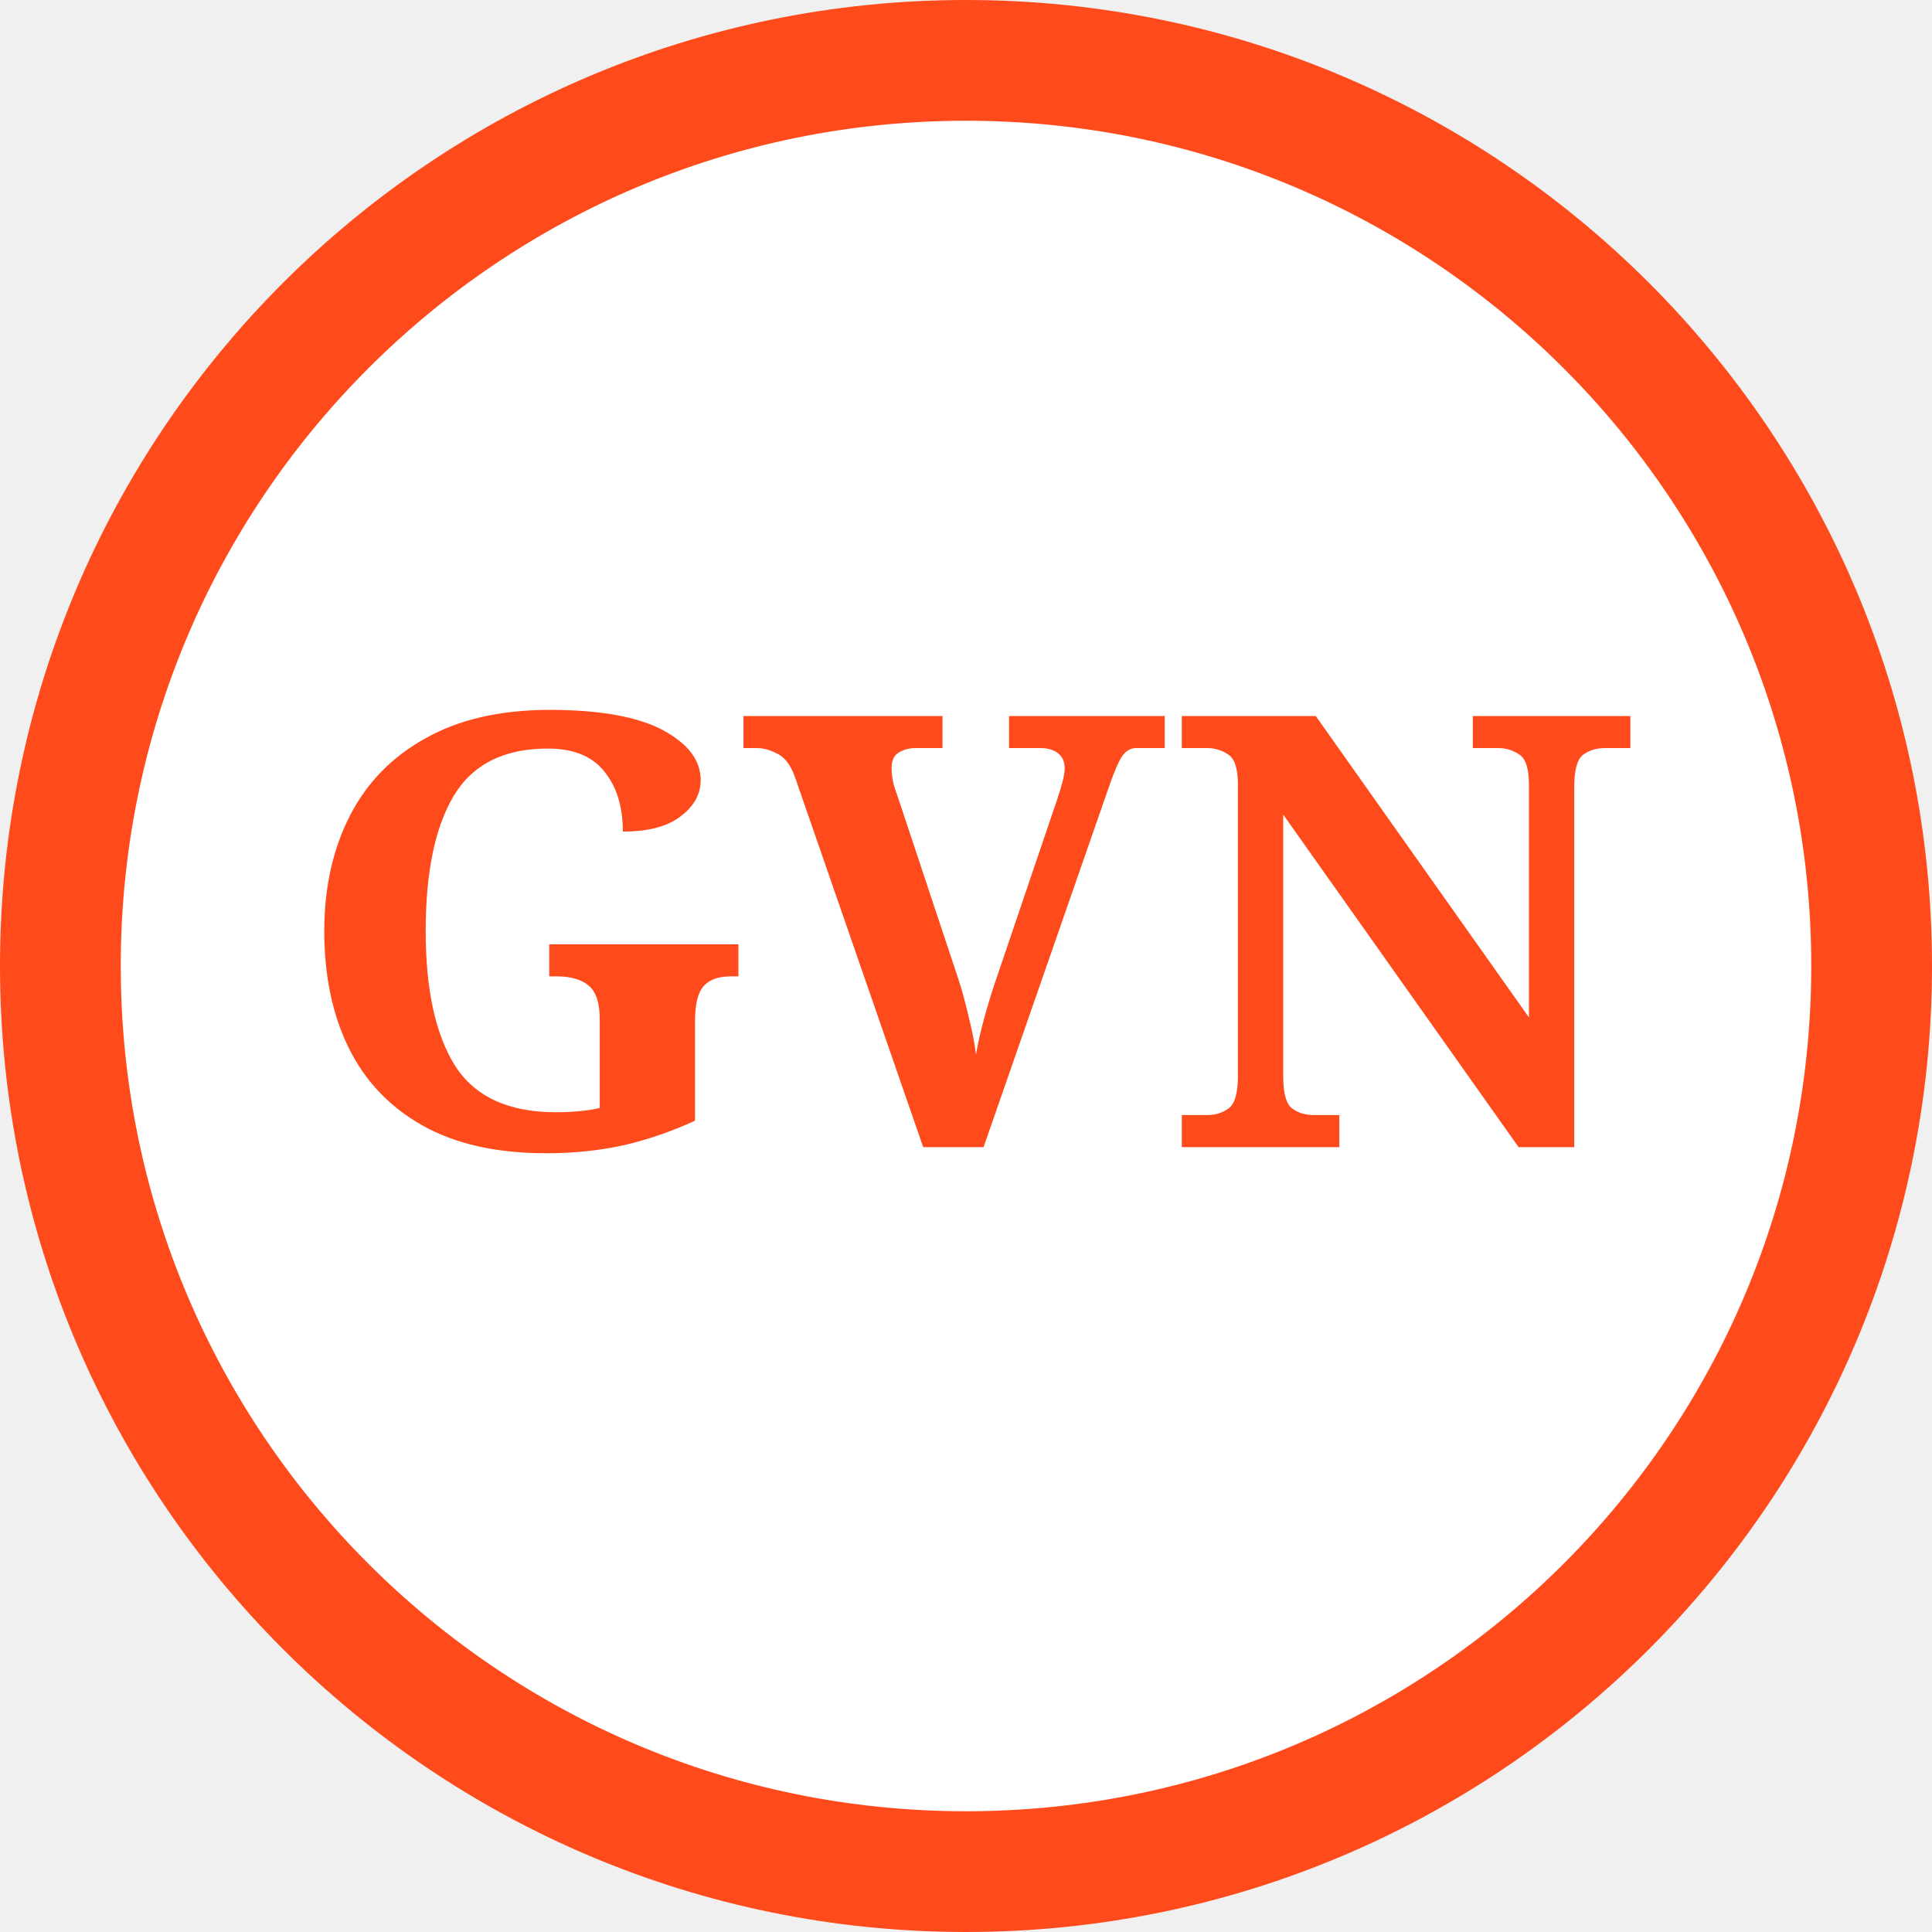
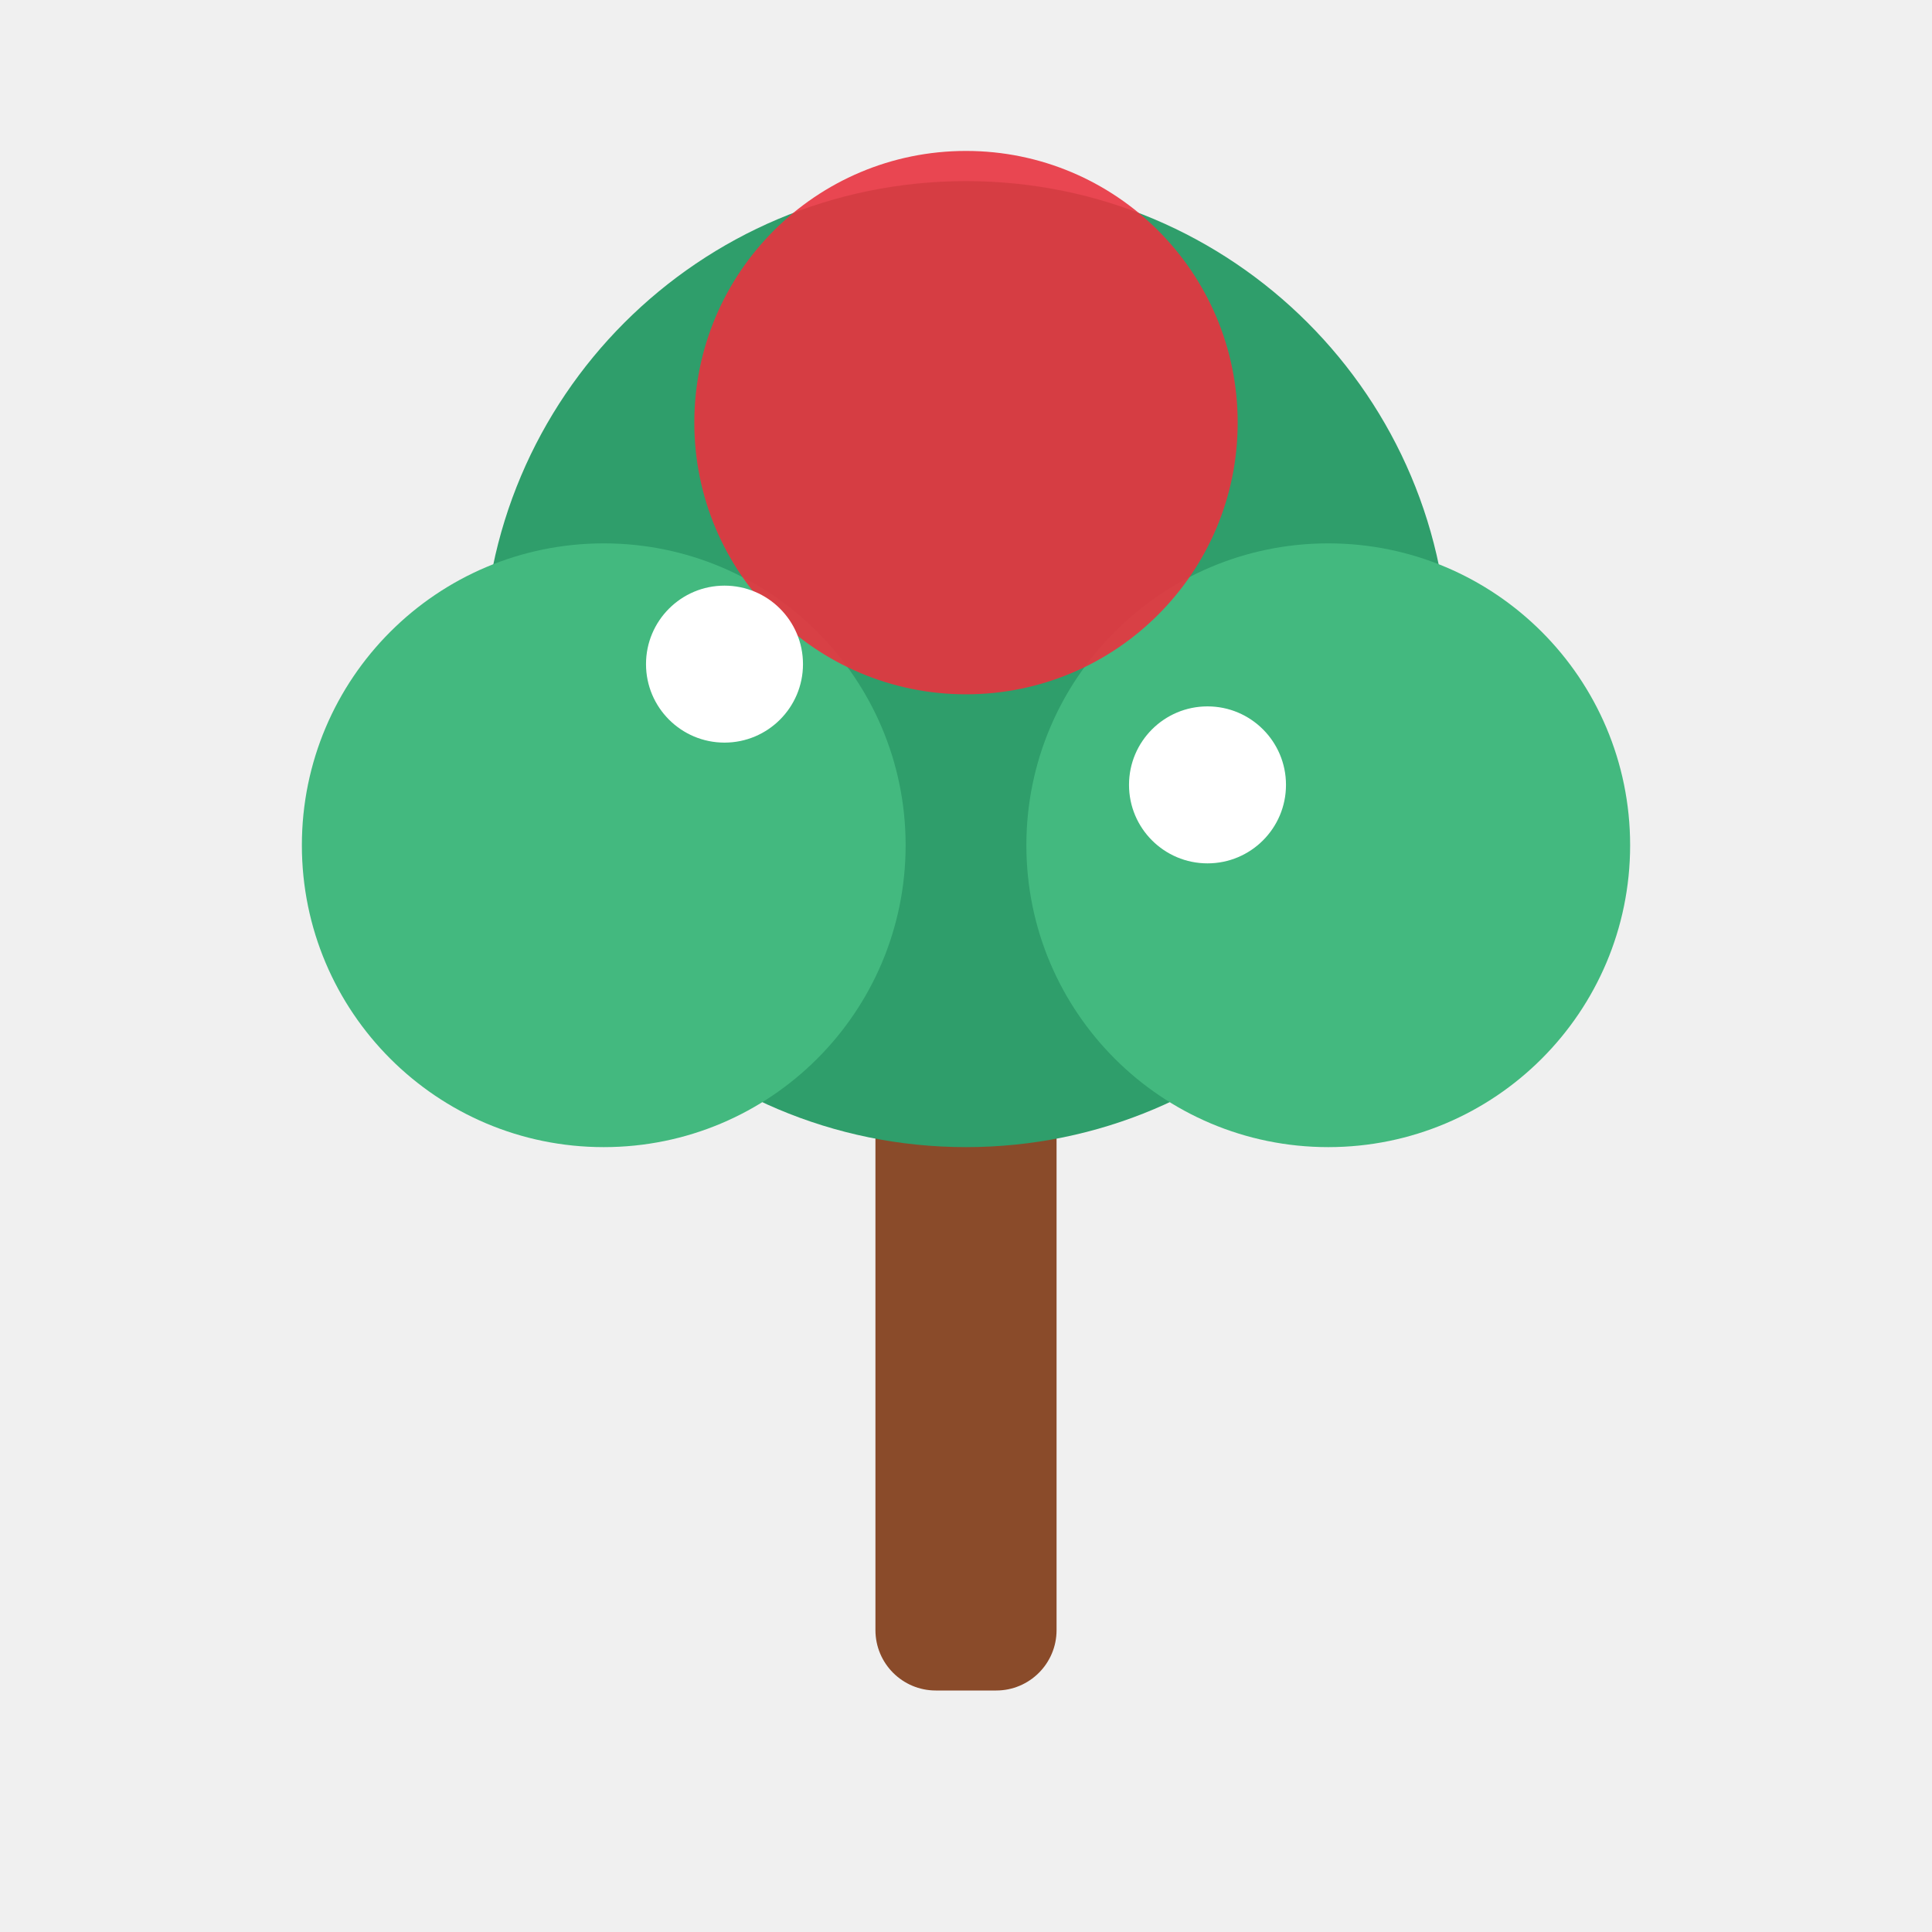
<svg xmlns="http://www.w3.org/2000/svg" viewBox="0 0 64 64">
-   <circle cx="32" cy="32" r="30" fill="#fff" stroke="#ff4a1c" stroke-width="4" />
-   <text x="32" y="38" text-anchor="middle" font-family="Georgia,serif" font-weight="700" font-size="20" fill="#ff4a1c">GVN</text>
+   <rect x="29" y="34" width="6" height="22" rx="2" fill="#8a4b2a" />
+   <circle cx="32" cy="22" r="16" fill="#2f9e6b" />
+   <circle cx="20" cy="28" r="10" fill="#43b97f" />
+   <circle cx="44" cy="28" r="10" fill="#43b97f" />
+   <circle cx="32" cy="14" r="9" fill="#e8333f" opacity=".9" />
+   <circle cx="24" cy="22" r="2.6" fill="#fff" />
+   <circle cx="40" cy="26" r="2.6" fill="#fff" />
</svg>
